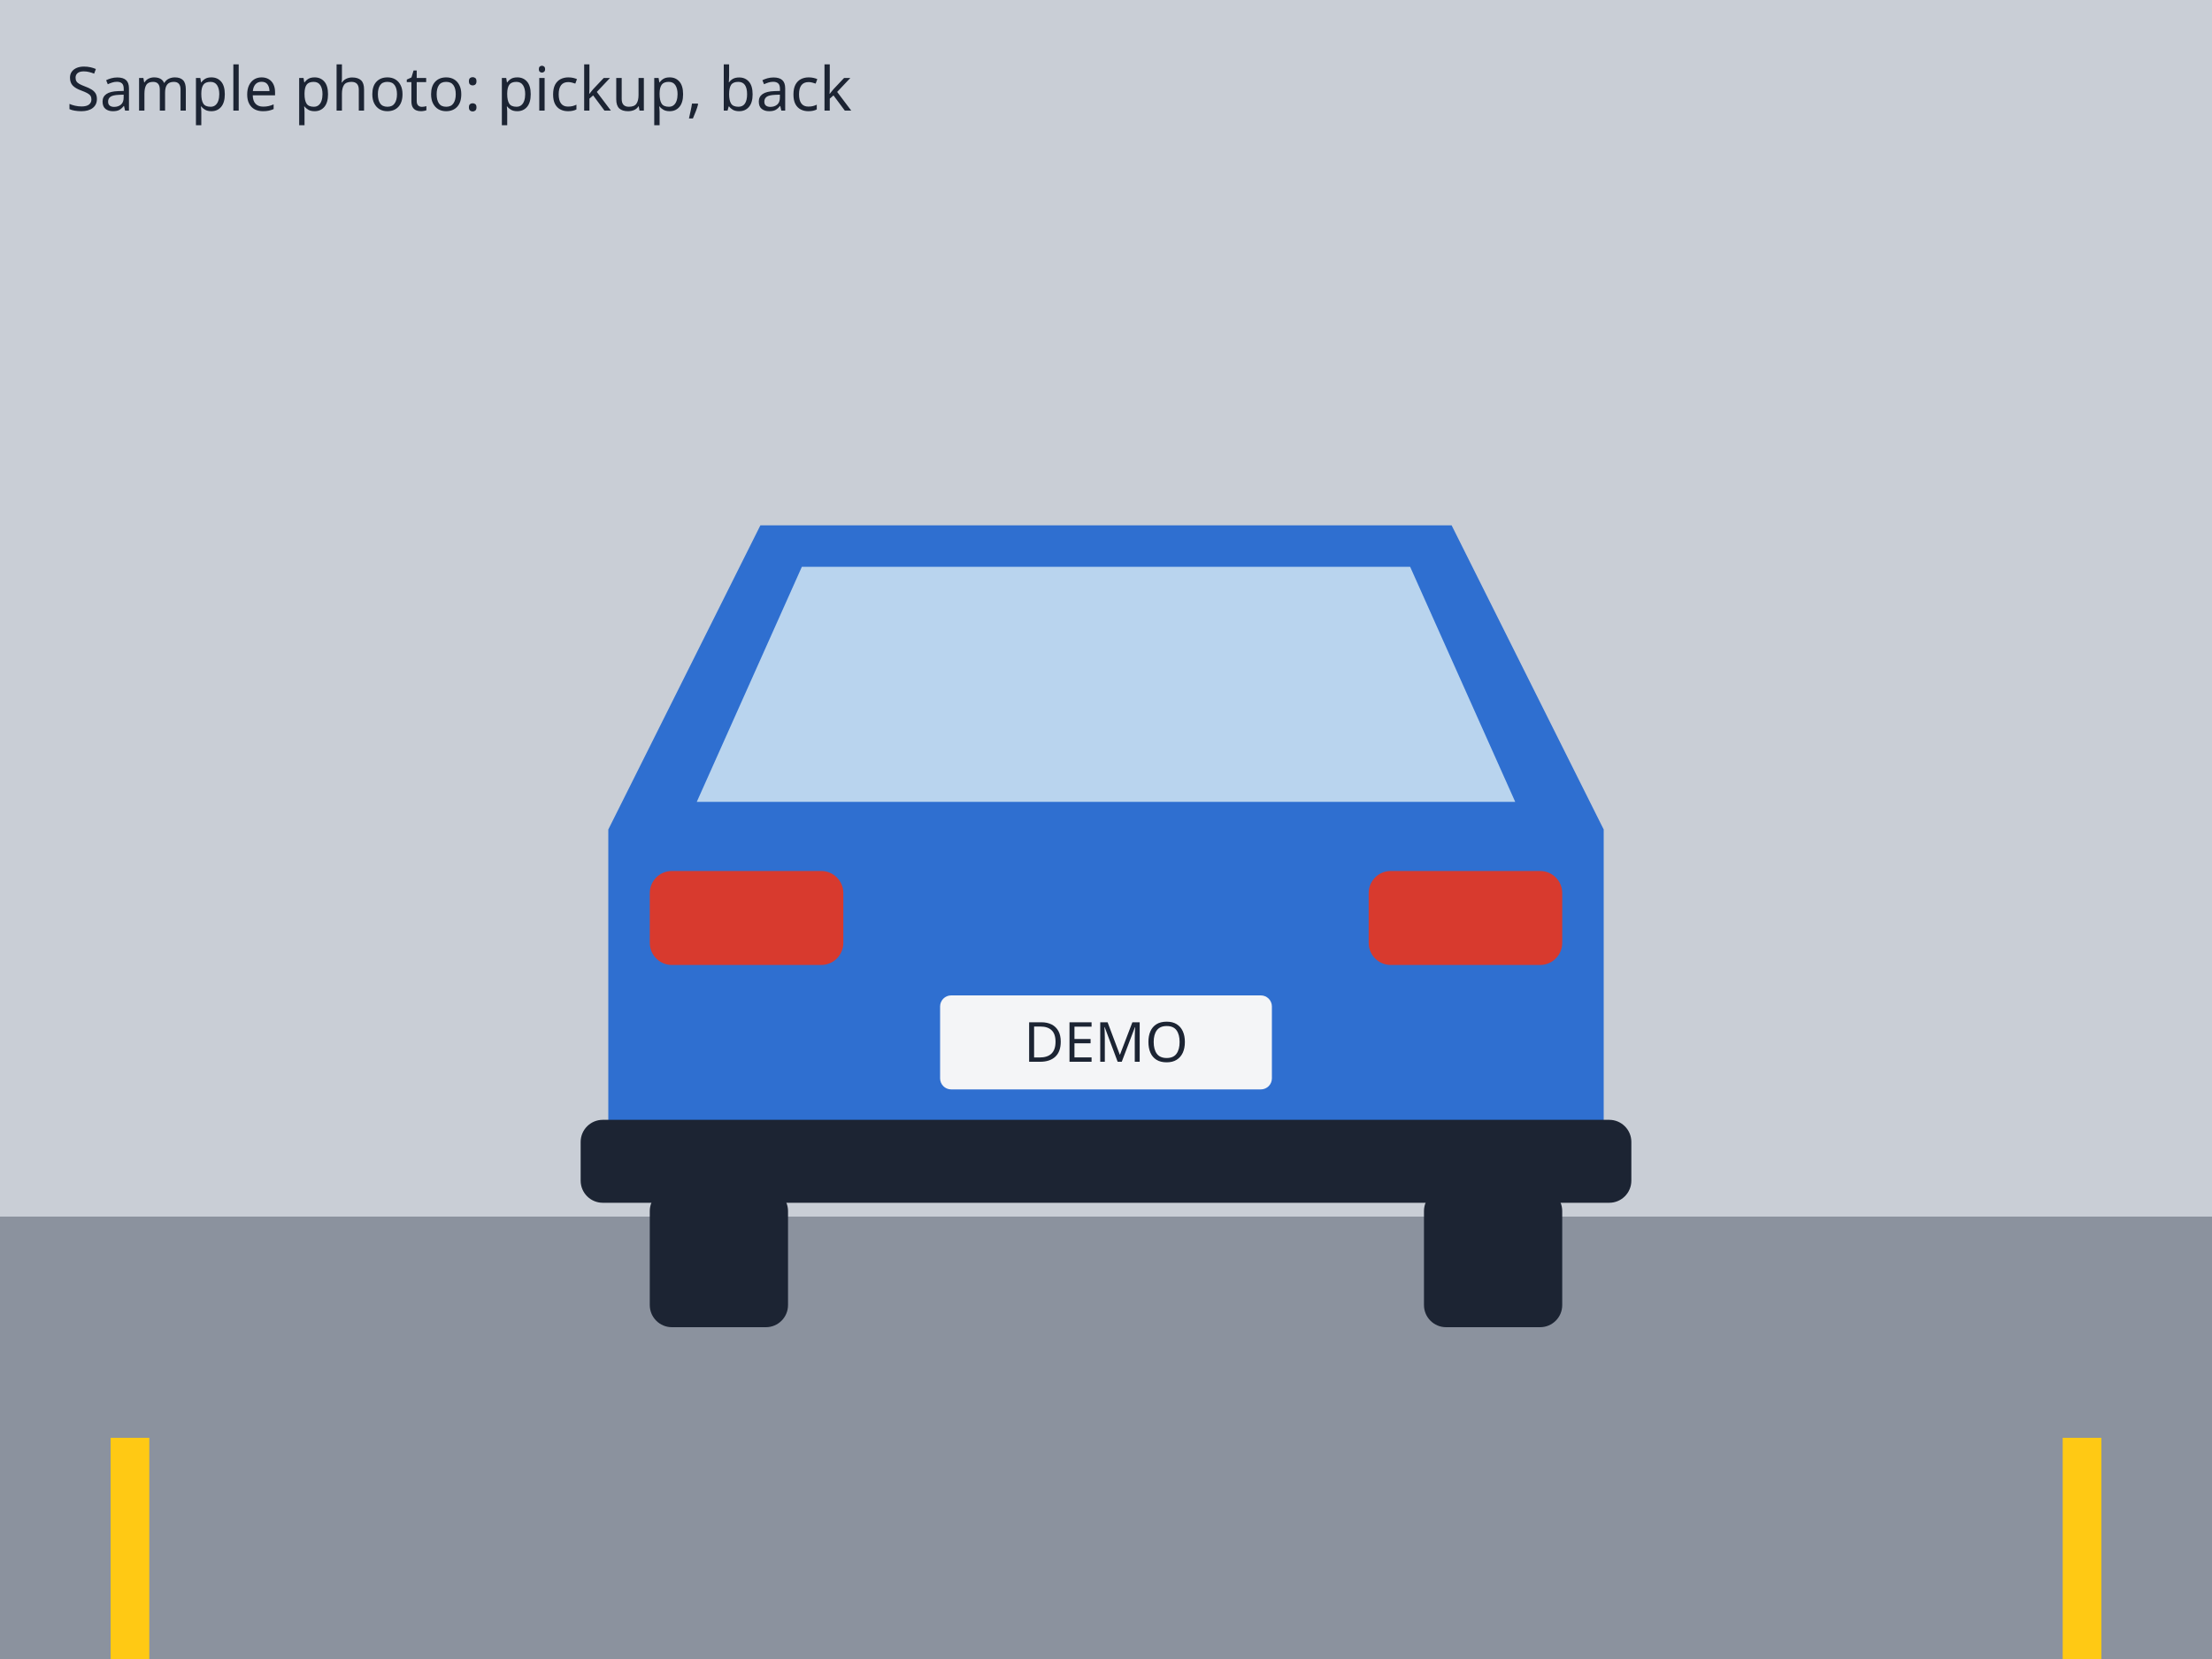
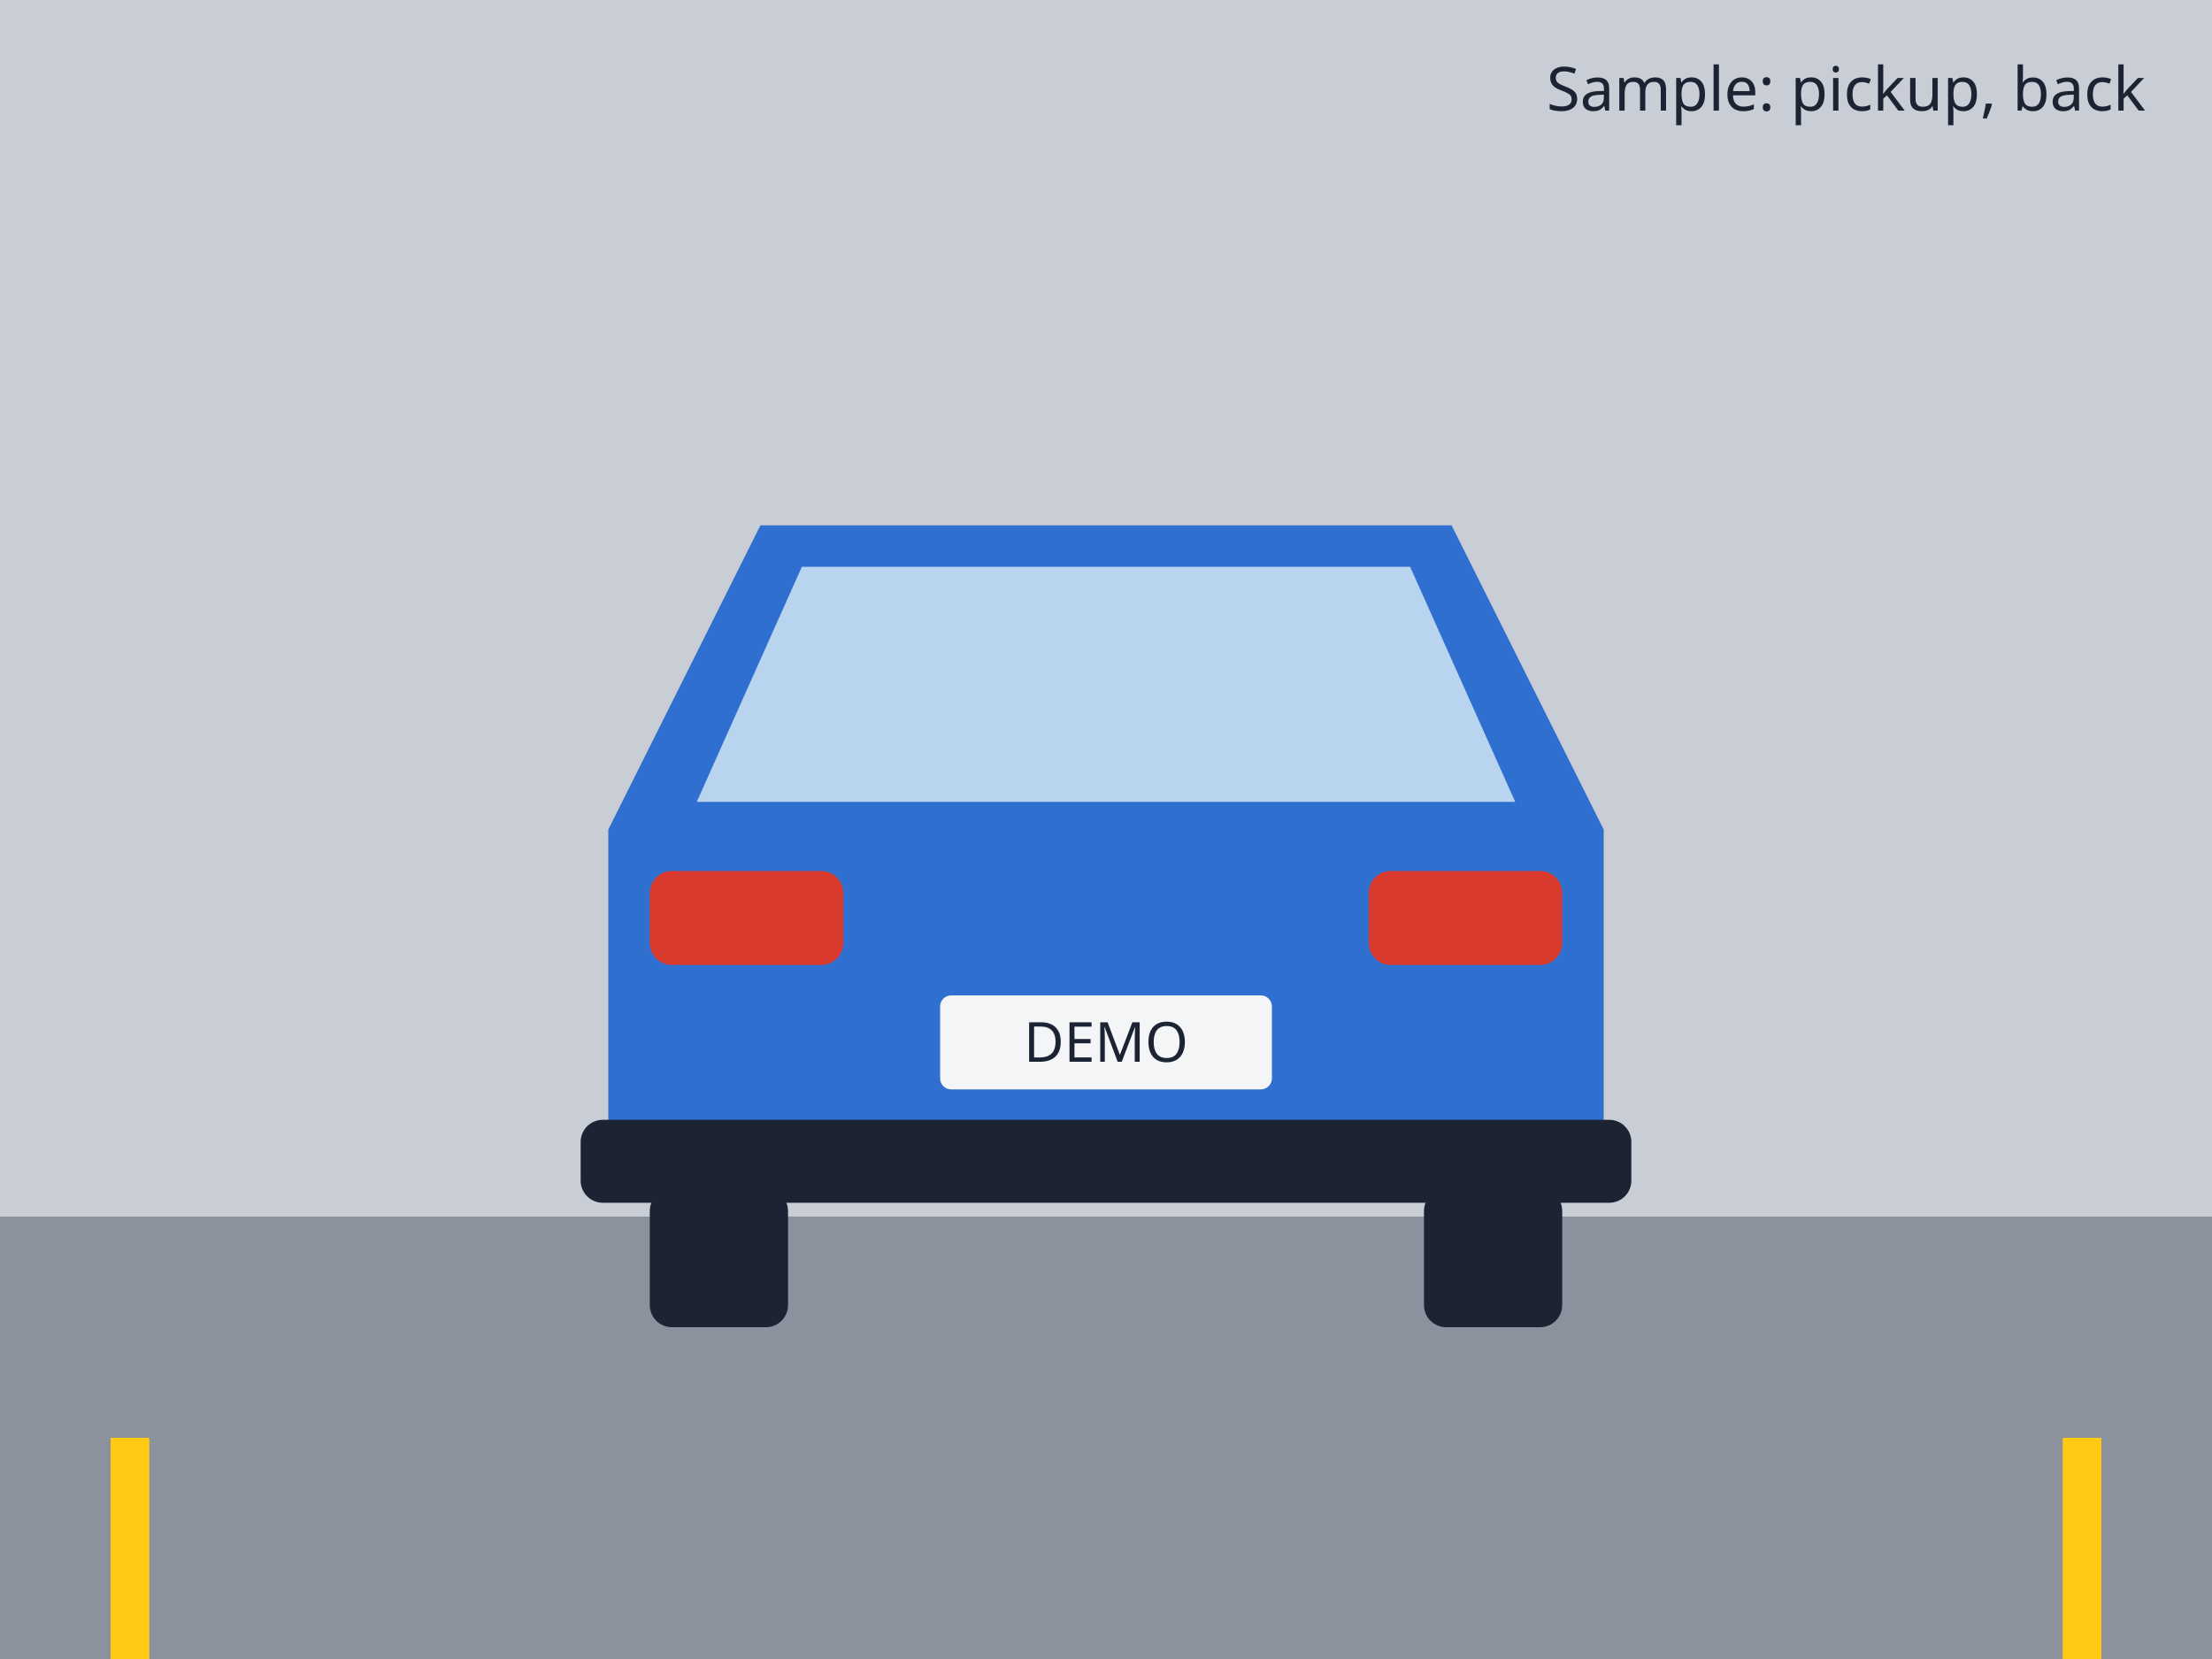
<svg xmlns="http://www.w3.org/2000/svg" width="800" height="600" viewBox="0 0 800 600">
  <rect width="800" height="600" fill="#c9ced6" />
  <rect y="440" width="800" height="160" fill="#8b929e" />
  <rect x="40" y="520" width="14" height="80" fill="#ffc914" />
  <rect x="746" y="520" width="14" height="80" fill="#ffc914" />
  <path d="M220 420 L220 300 L275 190 L525 190 L580 300 L580 420 Z" fill="#2f6fd0" />
  <path d="M290 205 L510 205 L548 290 L252 290 Z" fill="#b9d4ee" />
  <rect x="235" y="315" width="70" height="34" rx="8" fill="#d83a2e" />
  <rect x="495" y="315" width="70" height="34" rx="8" fill="#d83a2e" />
  <rect x="340" y="360" width="120" height="34" rx="4" fill="#f4f5f7" />
  <text x="400" y="384" font-family="sans-serif" font-size="20" text-anchor="middle" fill="#1c2433">DEMO</text>
  <rect x="210" y="405" width="380" height="30" rx="8" fill="#1c2433" />
  <rect x="235" y="430" width="50" height="50" rx="8" fill="#1c2433" />
  <rect x="515" y="430" width="50" height="50" rx="8" fill="#1c2433" />
-   <text x="24" y="40" font-family="sans-serif" font-size="22" fill="#1c2433">Sample photo: pickup, back</text>
+   <text x="776" y="40" font-family="sans-serif" font-size="22" text-anchor="end" fill="#1c2433">Sample: pickup, back</text>
</svg>
